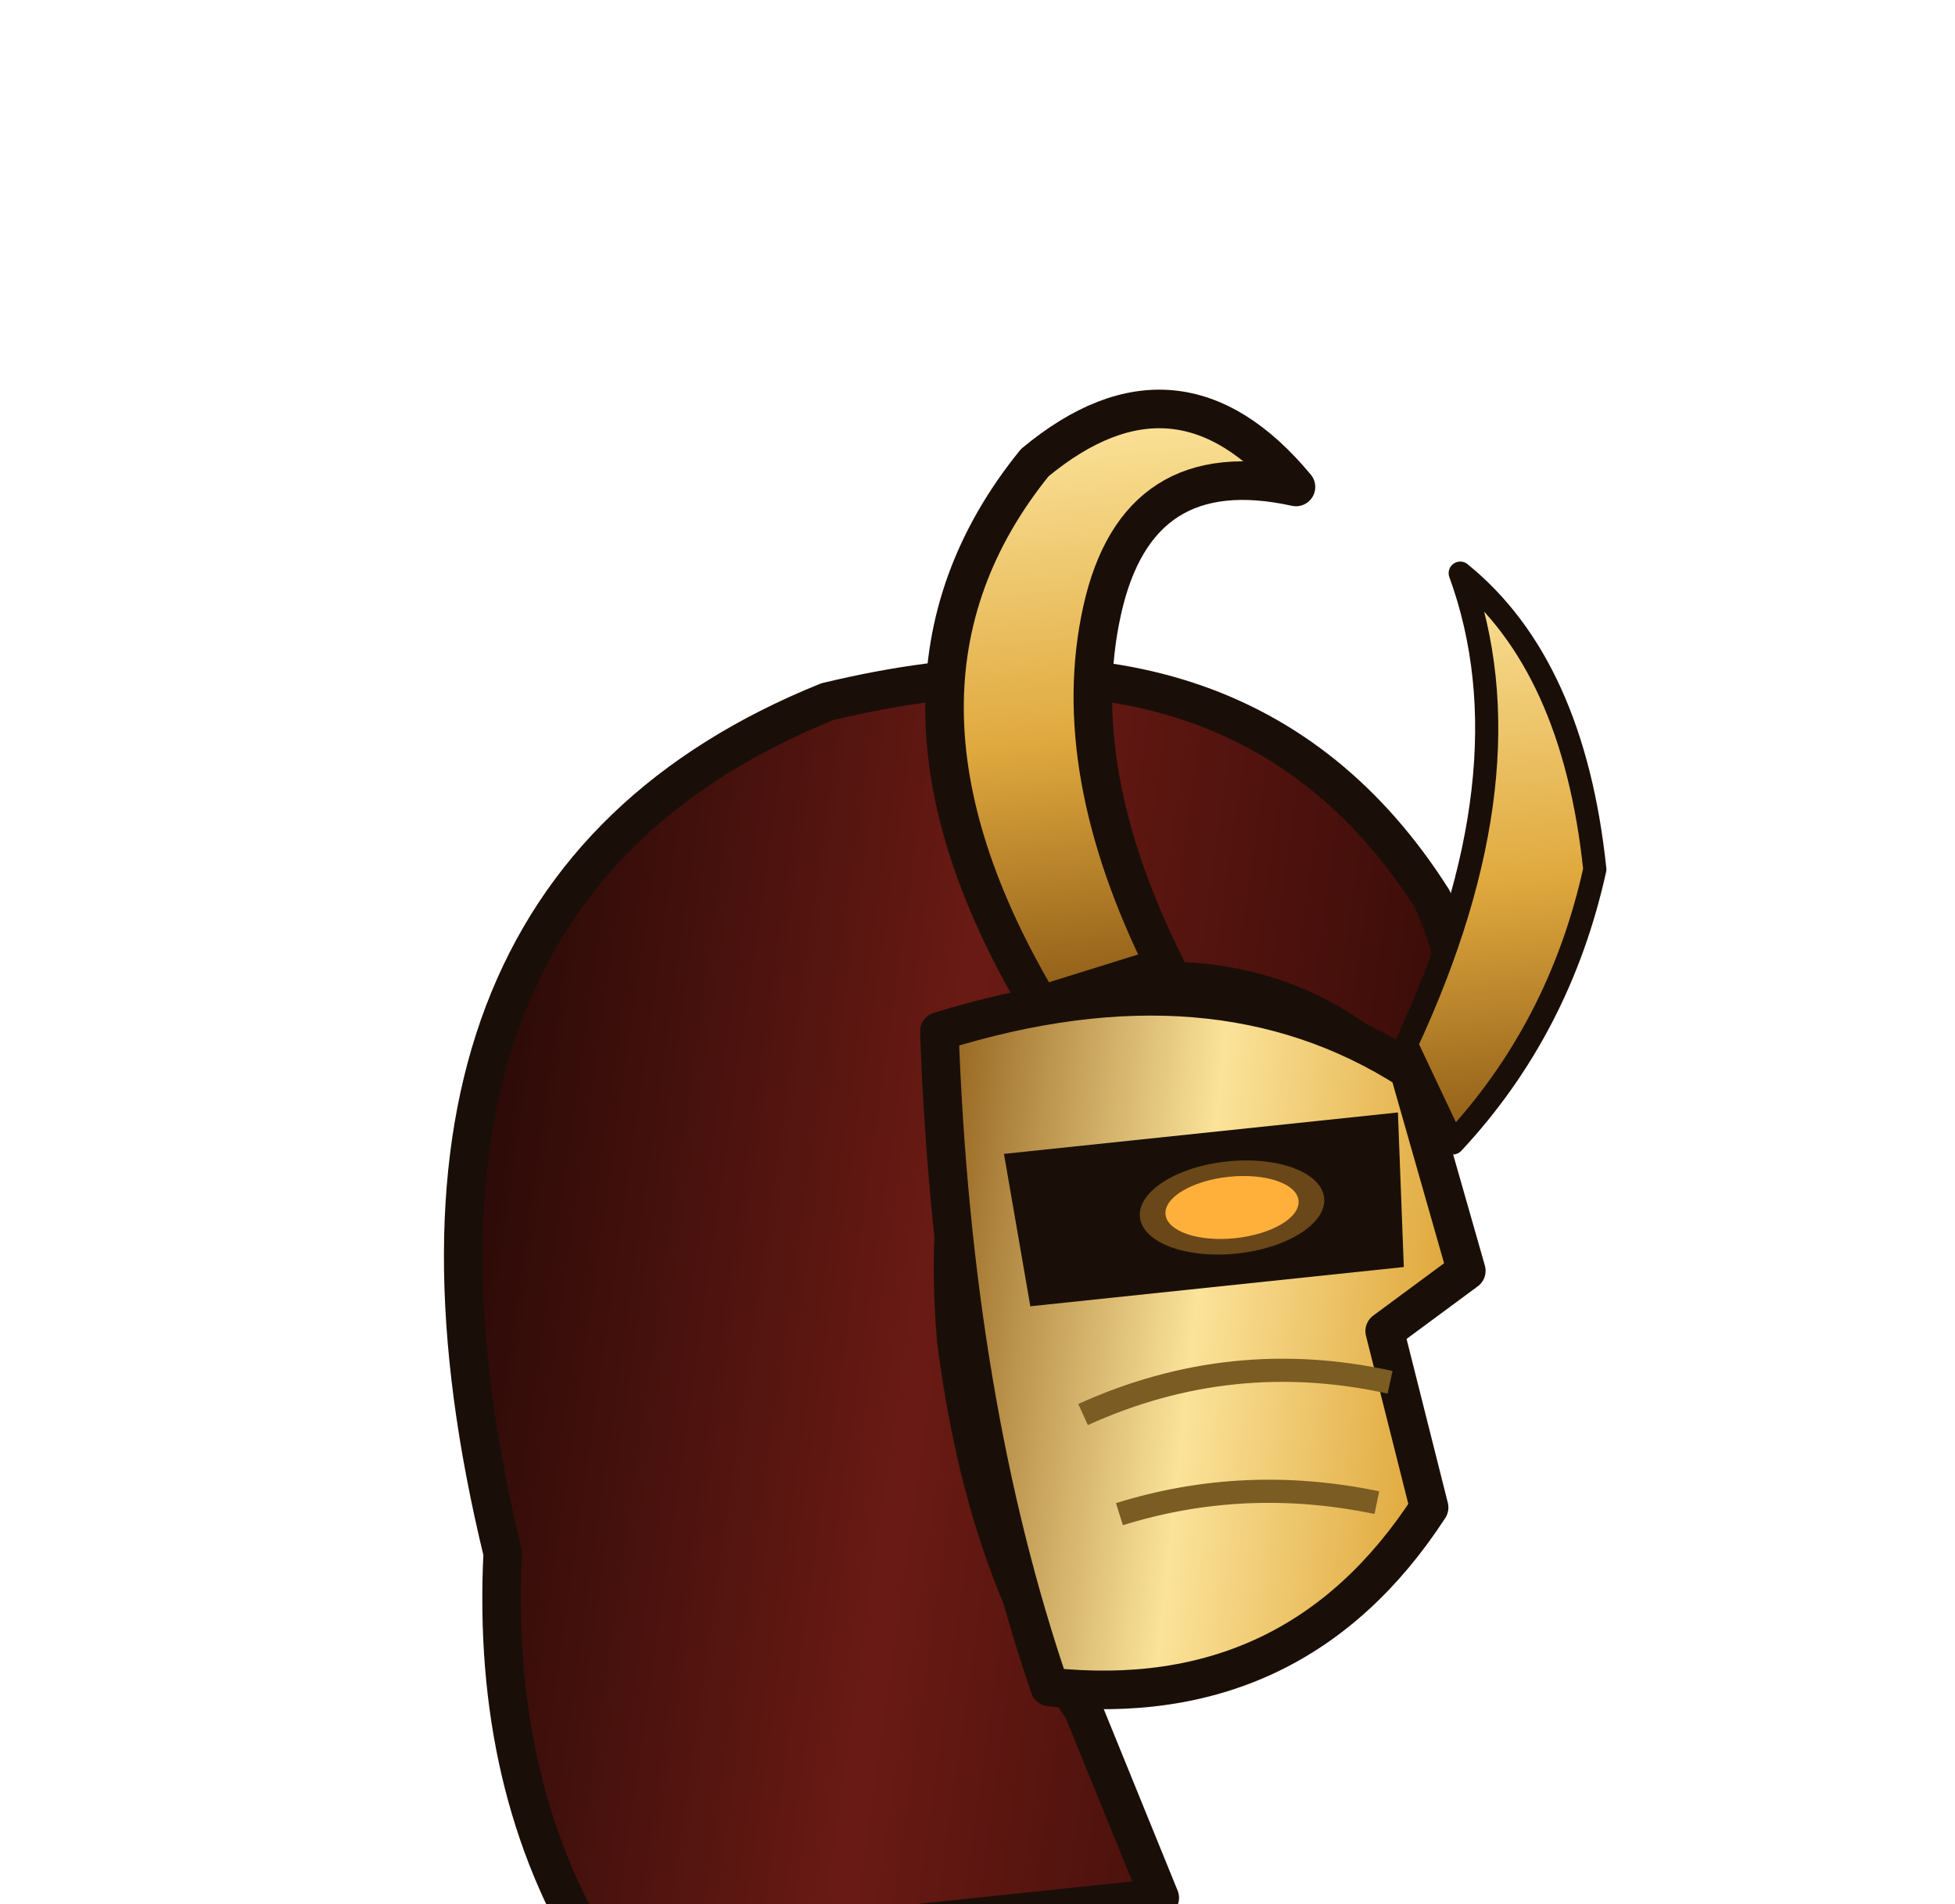
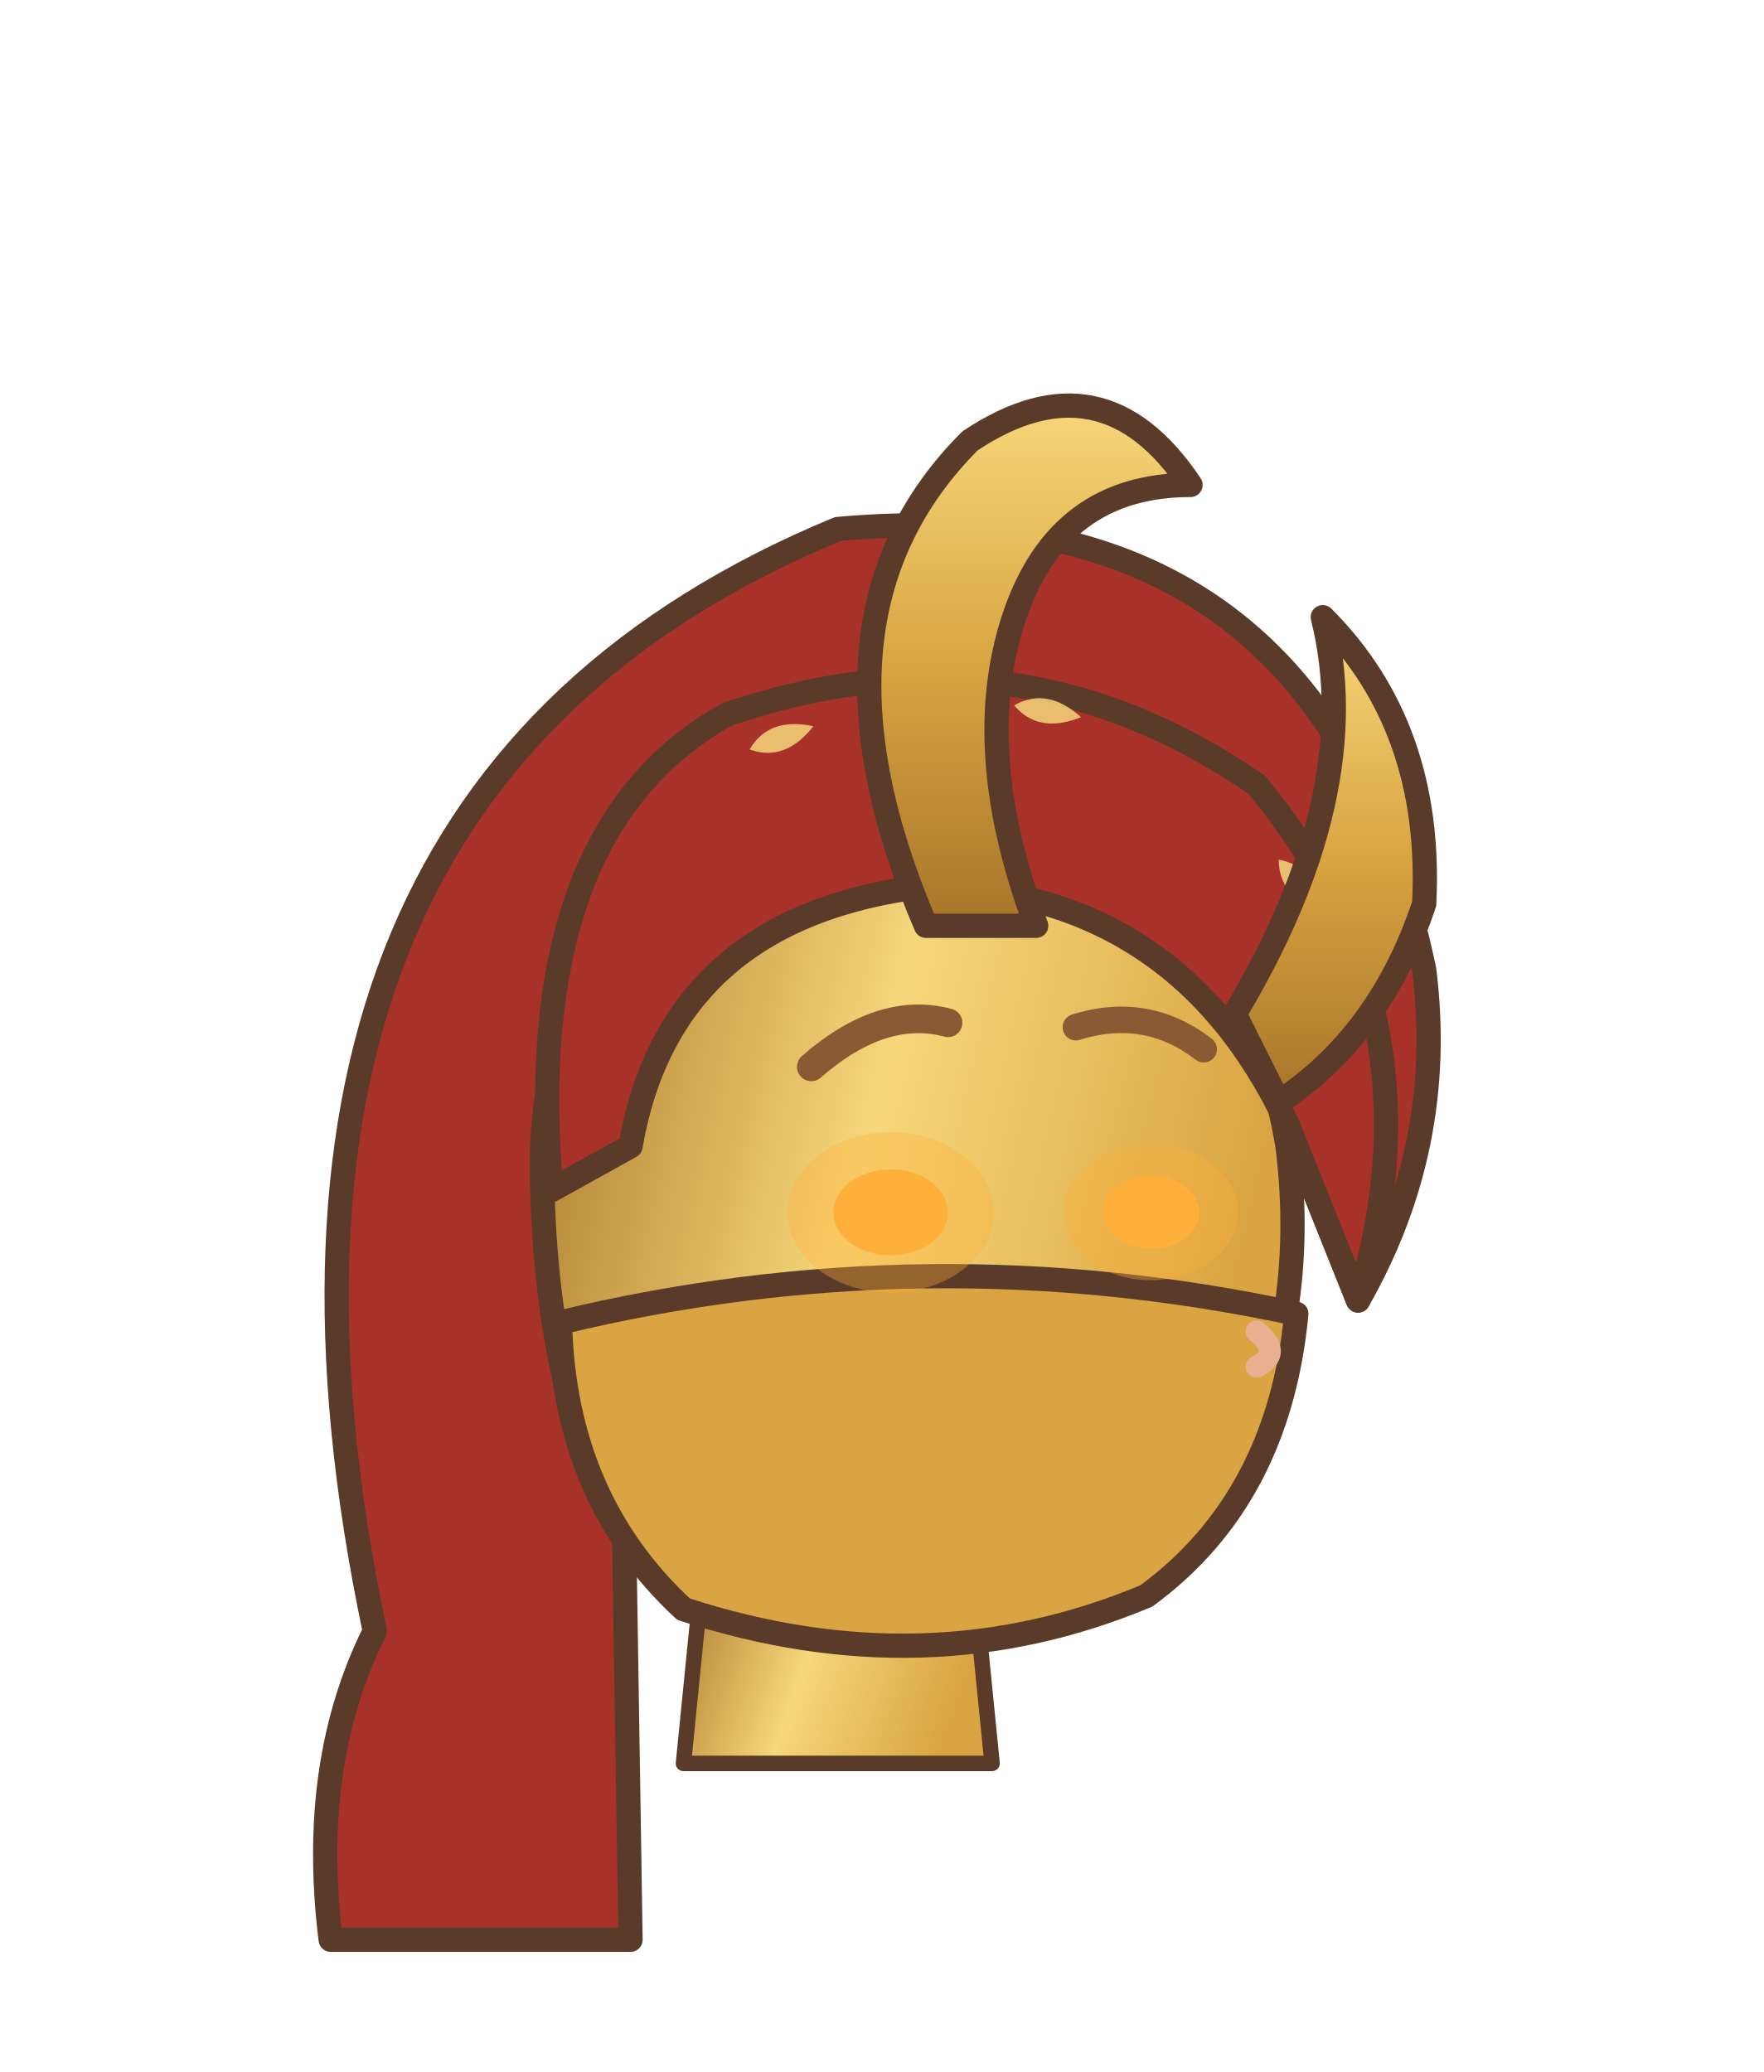
- <svg xmlns="http://www.w3.org/2000/svg" width="76" height="74" viewBox="0 0 76 74">
+ <svg xmlns="http://www.w3.org/2000/svg" width="80" height="94" viewBox="0 0 80 94">
  <defs>
-     <linearGradient id="cowl" x1="0" y1="0" x2="1" y2="0.3">
-       <stop offset="0" stop-color="#1a0604" />
-       <stop offset="0.55" stop-color="#6a1a14" />
-       <stop offset="1" stop-color="#3a0c08" />
-     </linearGradient>
-     <linearGradient id="mask" x1="0" y1="0" x2="1" y2="0.3">
-       <stop offset="0" stop-color="#8e5c17" />
-       <stop offset="0.55" stop-color="#fbe39a" />
-       <stop offset="1" stop-color="#e0a93e" />
+     <linearGradient id="skin" x1="0" y1="0" x2="1" y2="0.25">
+       <stop offset="0.00" stop-color="#a8752a" />
+       <stop offset="0.50" stop-color="#f6d77a" />
+       <stop offset="1.00" stop-color="#d9a441" />
    </linearGradient>
    <linearGradient id="gold" x1="0" y1="0" x2="0" y2="1">
-       <stop offset="0" stop-color="#fbe39a" />
-       <stop offset="0.55" stop-color="#e0a93e" />
-       <stop offset="1" stop-color="#8e5c17" />
+       <stop offset="0.00" stop-color="#f6d77a" />
+       <stop offset="0.50" stop-color="#d9a441" />
+       <stop offset="1.00" stop-color="#a8752a" />
+     </linearGradient>
+     <linearGradient id="leather" x1="0" y1="0" x2="1" y2="0.25">
+       <stop offset="0.00" stop-color="#5e3a20" />
+       <stop offset="0.50" stop-color="#b07a4a" />
+       <stop offset="1.00" stop-color="#8a5a34" />
+     </linearGradient>
+     <linearGradient id="steel" x1="0" y1="0" x2="1" y2="0.25">
+       <stop offset="0.00" stop-color="#8e949c" />
+       <stop offset="0.33" stop-color="#f1f2f0" />
+       <stop offset="0.67" stop-color="#c9ccd0" />
+       <stop offset="1.00" stop-color="#8e949c" />
+     </linearGradient>
+     <linearGradient id="steelv" x1="0" y1="0" x2="0" y2="1">
+       <stop offset="0.00" stop-color="#f1f2f0" />
+       <stop offset="0.50" stop-color="#c9ccd0" />
+       <stop offset="1.00" stop-color="#8e949c" />
+     </linearGradient>
+     <linearGradient id="cream" x1="0" y1="0" x2="1" y2="0.25">
+       <stop offset="0.00" stop-color="#d9c6a0" />
+       <stop offset="0.50" stop-color="#fbf4e4" />
+       <stop offset="1.00" stop-color="#f1e4c8" />
    </linearGradient>
  </defs>
-   <g transform="translate(16,24)">
-     <g transform="rotate(-6 26 30)">
-       <path d="M3 34 Q-0.5 8 19 2.4 Q35.5 0.2 41.6 12.5 Q43.4 18.4 40.6 20.6 Q36 13.6 27 14.6 Q21.6 17.4 21.4 27.6 Q21.6 36.6 24.8 42.4 L27 50 L5 50 Q1.6 43 3 34 Z" fill="url(#cowl)" stroke="#1a0f08" stroke-width="1.5" stroke-linejoin="round" />
-       <path d="M22 15.6 Q33 13.4 40 19 L41.4 27 L38 29 L39 36 Q33 43.4 23.6 41.4 Q21 30 22 15.6 Z" fill="url(#mask)" stroke="#1a0f08" stroke-width="1.5" stroke-linejoin="round" />
-       <path d="M24 20.6 L39.4 20.6 L39 26.6 L24.4 26.6 Z" fill="#1a0f08" />
-       <ellipse cx="32.6" cy="23.6" rx="2.6" ry="1.2" fill="#ffb03a" />
-       <ellipse cx="32.6" cy="23.6" rx="3.6" ry="1.8" fill="#ffb03a" opacity="0.35" />
-       <path d="M26 31 Q32 29 38 31 M27 35 Q32 34 37 35.6" fill="none" stroke="#7b5c22" stroke-width="0.9" />
-       <path d="M26 15 Q20 2 28 -6 Q34 -10 38 -4 Q32 -6 30 0 Q28 6 31 14 Z" fill="url(#gold)" stroke="#1a0f08" stroke-width="1.5" stroke-linejoin="round" />
-       <path d="M40 18 Q46 8 44 0 Q48 4 48 12 Q46 18 41.4 22 Z" fill="url(#gold)" stroke="#1a0f08" stroke-width="0.9" stroke-linejoin="round" />
-     </g>
+   <g transform="translate(16,30)">
+     <path d="M1 44 Q-7 6 22 -6 Q44 -8 48.6 14 Q49.6 22 45.6 29 L42 20 Q36 10 26 10 Q16 10 12 20 L12.6 58 L-1 58 Q-2 50 1 44 Z" fill="#a8322a" stroke="#5a3a28" stroke-width="1.1" stroke-linejoin="round" stroke-linecap="round" />
+     <path d="M16 40 L28 40 L29 50 L15 50 Z" fill="url(#skin)" stroke="#5a3a28" stroke-width="0.7" stroke-linejoin="round" stroke-linecap="round" />
+     <path d="M8.6 24 Q8 9 24 7.6 Q40 7.6 42.4 22 Q43.4 30 40 36.6 Q35 44 26 44.4 Q15 44.6 10.6 36 Q8.8 31 8.6 24 Z" fill="url(#skin)" stroke="#5a3a28" stroke-width="1.1" stroke-linejoin="round" stroke-linecap="round" />
+     <path d="M9.4 30 Q26 26 42.8 29.6 Q42 38 36 42.4 Q26 46.6 15 43 Q9.6 38 9.4 30 Z" fill="#d9a441" stroke="#5a3a28" stroke-width="1.1" stroke-linejoin="round" stroke-linecap="round" />
+     <ellipse cx="24.4" cy="25" rx="4.68" ry="3.64" fill="#ffb03a" opacity="0.35" />
+     <ellipse cx="24.4" cy="25" rx="2.6" ry="1.95" fill="#ffb03a" />
+     <ellipse cx="36.2" cy="25" rx="3.96" ry="3.08" fill="#ffb03a" opacity="0.35" />
+     <ellipse cx="36.2" cy="25" rx="2.2" ry="1.65" fill="#ffb03a" />
+     <path d="M20.8 18.4 Q24 15.6 27 16.4" fill="none" stroke="#8a5a34" stroke-width="1.3" stroke-linecap="round" />
+     <path d="M32.8 16.6 Q36 15.6 38.6 17.6" fill="none" stroke="#8a5a34" stroke-width="1.2" stroke-linecap="round" />
+     <path d="M41 30.4 Q42.2 31.4 41 32" fill="none" stroke="#e8b090" stroke-width="1" stroke-linecap="round" />
+     <path d="M41 12 Q43.4 16 41.6 18 Q39.6 16.6 41 12 Z" fill="#9fd4ff" stroke="#5a8ab0" stroke-width="0.6" />
+     <path d="M45.6 29 Q49.6 16 41 5.6 Q30 -2 17 2.4 Q7.6 7.6 9 24 L12.6 22 Q14.4 11.6 26 10.2 Q37.4 10.4 42.4 21 Z" fill="#a8322a" stroke="#5a3a28" stroke-width="1.1" stroke-linejoin="round" stroke-linecap="round" />
+     <path d="M0 0 Q1.32 -1.1 3.08 0 Q1.32 1.1 0 0 Z" transform="translate(18,4) rotate(-20)" fill="#f6d77a" opacity="0.85" />
+     <path d="M0 0 Q1.32 -1.1 3.08 0 Q1.32 1.1 0 0 Z" transform="translate(30,2) rotate(10)" fill="#f6d77a" opacity="0.85" />
+     <path d="M0 0 Q1.32 -1.1 3.08 0 Q1.32 1.1 0 0 Z" transform="translate(42,9) rotate(50)" fill="#f6d77a" opacity="0.85" />
+     <path d="M26 12 Q20 -2 28 -10 Q34 -14 38 -8 Q32 -8 30 -2 Q28 4 31 12 Z" fill="url(#gold)" stroke="#5a3a28" stroke-width="1.1" stroke-linejoin="round" stroke-linecap="round" />
+     <path d="M40 16 Q46 6 44 -2 Q49 3 48.6 11 Q46.6 17 42 20 Z" fill="url(#gold)" stroke="#5a3a28" stroke-width="1.1" stroke-linejoin="round" stroke-linecap="round" />
  </g>
</svg>
